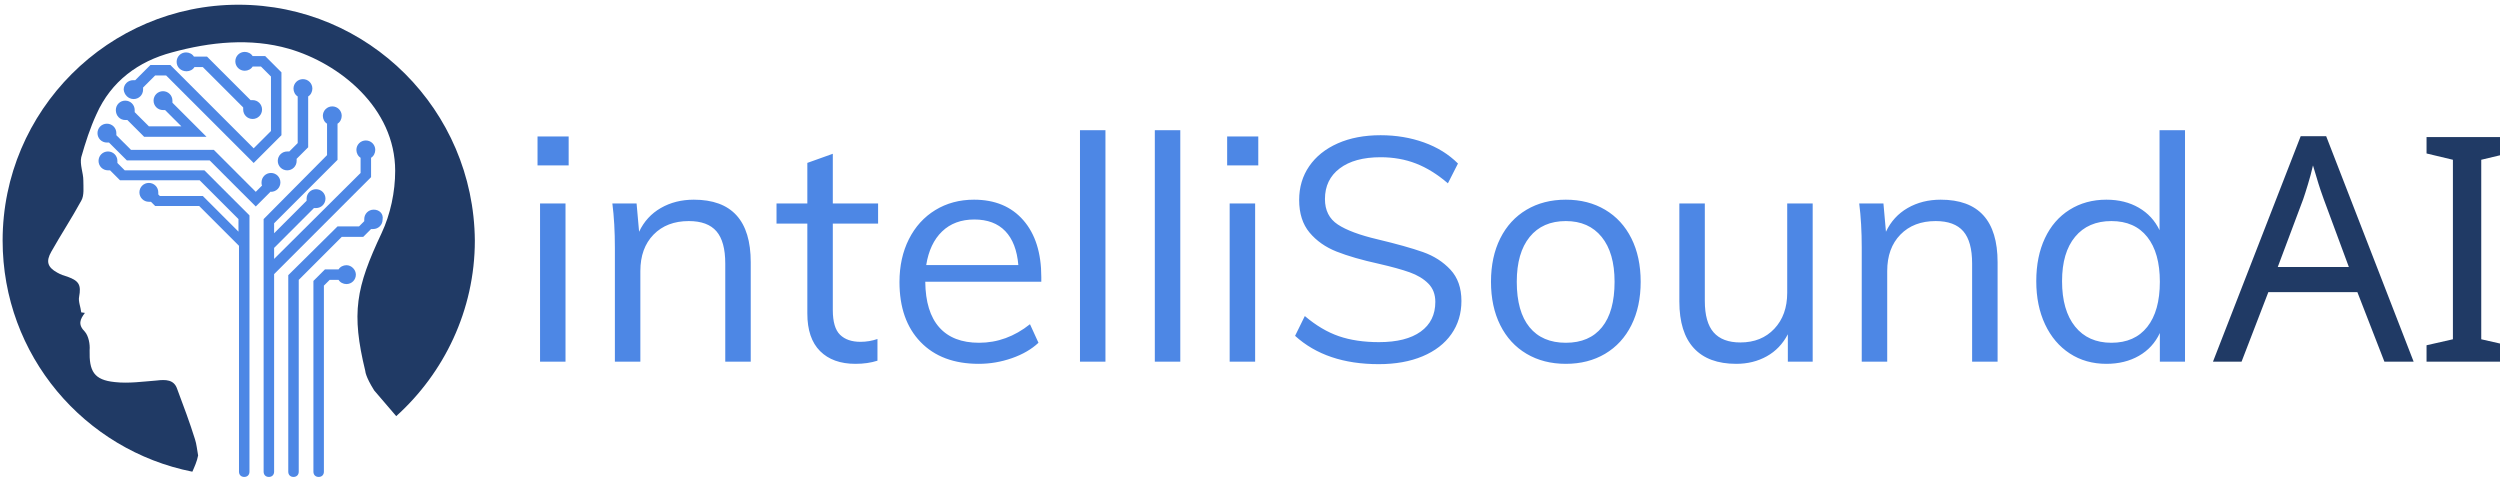
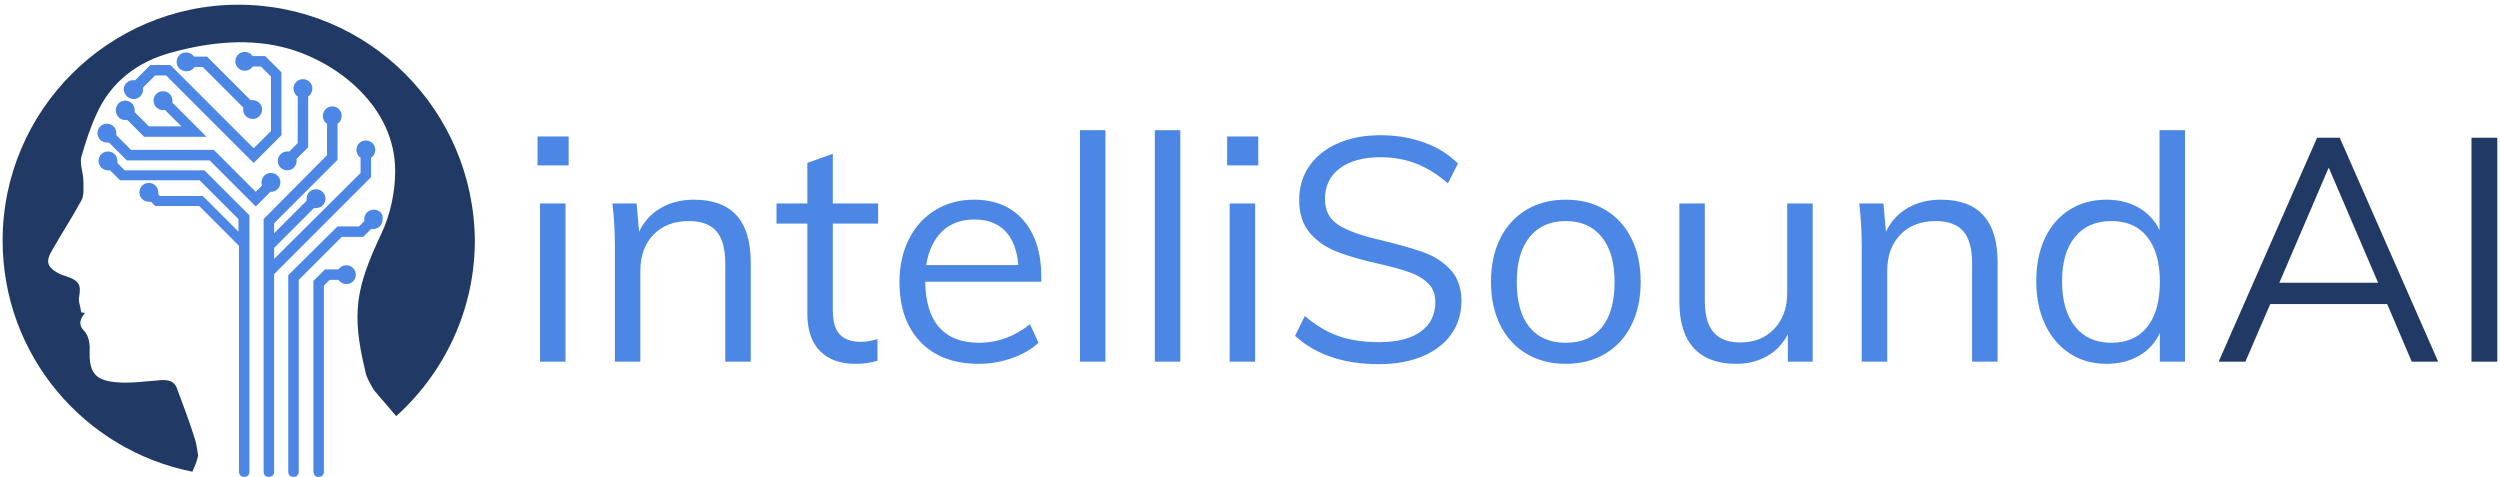
<svg xmlns="http://www.w3.org/2000/svg" width="477px" height="91px" viewBox="0 0 477 91" version="1.1">
  <defs />
  <g id="Page-1" stroke="none" stroke-width="1" fill="none" fill-rule="evenodd">
    <g id="noun_189789_cc" transform="translate(-4, 0)" fill-rule="nonzero">
      <path d="M49.5,0.9 C24.7,0.9 4.5,21.1 4.5,45.9 C4.5,67.8 20.1,85.9 40.7,90 C41.1,89.1 41.6,88 41.8,86.9 C41.6,85.8 41.5,84.7 41.2,83.8 C40.2,80.6 39,77.4 37.8,74.2 C37.2,72.4 35.6,72.4 33.9,72.6 C31.3,72.8 28.5,73.2 25.9,72.9 C21.9,72.5 21,70.8 21.1,66.8 C21.2,65.7 20.9,64.1 20.2,63.3 C18.8,61.9 19.3,60.9 20.2,59.7 C20,59.7 19.7,59.6 19.5,59.6 C19.4,58.6 18.9,57.5 19.1,56.6 C19.5,54.4 19.1,53.6 16.9,52.8 C16.2,52.6 15.6,52.4 14.9,52 C13.1,51 12.7,49.9 13.8,48 C15.6,44.8 17.7,41.6 19.5,38.3 C20.1,37.3 19.9,35.7 19.9,34.4 C19.9,33 19.2,31.4 19.5,30 C20.3,27.2 21.2,24.4 22.4,21.8 C25.2,15.5 30.4,11.7 36.8,10 C44.1,8 51.8,7.2 59.1,9.3 C68.8,12.1 79.4,20.6 79.4,32.6 C79.4,36.6 78.5,40.9 76.8,44.5 C71.9,54.9 71,59.7 73.7,70.8 C73.7,70.8 73.7,71.8 75.4,74.5 C75.4,74.5 77.2,76.6 79.6,79.4 C88.7,71.2 94.6,59.2 94.6,45.9 C94.4,21 74.3,0.9 49.5,0.9 Z" id="Shape" fill="#203A65" />
      <g id="Group" transform="translate(22, 9)" fill="#4D87E5">
        <path d="M52.8,21.1 C53.3,20.8 53.6,20.2 53.6,19.6 C53.6,18.6 52.8,17.8 51.8,17.8 C50.8,17.8 50,18.6 50,19.6 C50,20.2 50.3,20.8 50.8,21.1 L50.8,24 L34.3,40.4 L34.3,38.3 L41.9,30.7 C42,30.7 42.1,30.7 42.3,30.7 C43.3,30.7 44.1,29.9 44.1,28.9 C44.1,27.9 43.3,27.1 42.3,27.1 C41.3,27.1 40.5,27.9 40.5,28.9 C40.5,29 40.5,29.2 40.5,29.3 L34.3,35.5 L34.3,33.6 L46.4,21.5 L46.4,14.6 C46.9,14.3 47.2,13.7 47.2,13.1 C47.2,12.1 46.4,11.3 45.4,11.3 C44.4,11.3 43.6,12.1 43.6,13.1 C43.6,13.7 43.9,14.3 44.4,14.6 L44.4,20.6 L32.3,32.8 L32.3,81 C32.3,81.6 32.7,82 33.3,82 C33.9,82 34.3,81.6 34.3,81 L34.3,43.3 L52.8,24.8 L52.8,21.1 Z" id="Shape" />
        <path d="M5.8,23.5 L4.4,22.1 C4.4,22 4.4,21.9 4.4,21.7 C4.4,20.7 3.6,19.9 2.6,19.9 C1.6,19.9 0.8,20.7 0.8,21.7 C0.8,22.7 1.6,23.5 2.6,23.5 C2.7,23.5 2.9,23.5 3,23.5 L4.9,25.4 L20.1,25.4 L27.5,32.8 L27.5,35.2 L20.7,28.4 L12.5,28.4 L12.2,28.1 C12.2,28 12.2,27.9 12.2,27.7 C12.2,26.7 11.4,25.9 10.4,25.9 C9.4,25.9 8.6,26.7 8.6,27.7 C8.6,28.7 9.4,29.5 10.4,29.5 C10.5,29.5 10.7,29.5 10.8,29.5 L11.6,30.3 L20,30.3 L27.6,37.9 L27.6,81 C27.6,81.6 28,82 28.6,82 C29.2,82 29.6,81.6 29.6,81 L29.6,32.1 L21,23.5 L5.8,23.5 Z" id="Shape" />
        <path d="M37.2,19.9 C37.1,19.9 37,19.9 36.8,19.9 C35.8,19.9 35,20.7 35,21.7 C35,22.7 35.8,23.5 36.8,23.5 C37.8,23.5 38.6,22.7 38.6,21.7 C38.6,21.6 38.6,21.4 38.6,21.3 L40.8,19.1 L40.8,9.4 C41.3,9.1 41.6,8.5 41.6,7.9 C41.6,6.9 40.8,6.1 39.8,6.1 C38.8,6.1 38,6.9 38,7.9 C38,8.5 38.3,9.1 38.8,9.4 L38.8,18.3 L37.2,19.9 Z" id="Shape" />
        <path d="M53.3,31 C52.3,31 51.5,31.8 51.5,32.8 C51.5,32.9 51.5,33.1 51.5,33.2 L50.5,34.2 L46.4,34.2 L37,43.5 L37,81 C37,81.6 37.4,82 38,82 C38.6,82 39,81.6 39,81 L39,44.4 L47.2,36.2 L51.3,36.2 L52.8,34.7 C52.9,34.7 53,34.7 53.2,34.7 C54.2,34.7 55,33.9 55,32.9 C55.2,31.8 54.4,31 53.3,31 Z" id="Shape" />
        <path d="M48.1,41.6 C47.5,41.6 46.9,41.9 46.6,42.4 L44,42.4 L41.8,44.6 L41.8,81 C41.8,81.6 42.2,82 42.8,82 C43.4,82 43.8,81.6 43.8,81 L43.8,45.5 L44.9,44.4 L46.6,44.4 C46.9,44.9 47.5,45.2 48.1,45.2 C49.1,45.2 49.9,44.4 49.9,43.4 C49.9,42.5 49.1,41.6 48.1,41.6 Z" id="Shape" />
        <path d="M33.7,27.6 C34.7,27.6 35.5,26.8 35.5,25.8 C35.5,24.8 34.7,24 33.7,24 C32.7,24 31.9,24.8 31.9,25.8 C31.9,26 31.9,26.2 32,26.4 L30.8,27.6 L22.8,19.6 L7,19.6 L4.2,16.8 C4.2,16.7 4.2,16.6 4.2,16.4 C4.2,15.4 3.4,14.6 2.4,14.6 C1.4,14.6 0.6,15.4 0.6,16.4 C0.6,17.4 1.4,18.2 2.4,18.2 C2.5,18.2 2.7,18.2 2.8,18.2 L6.2,21.6 L22,21.6 L30.8,30.4 L33.5,27.7 C33.6,27.5 33.7,27.6 33.7,27.6 Z" id="Shape" />
        <path d="M17.6,4.6 C18.2,4.6 18.8,4.3 19.1,3.8 L20.7,3.8 L28.4,11.5 C28.4,11.6 28.4,11.7 28.4,11.9 C28.4,12.9 29.2,13.7 30.2,13.7 C31.2,13.7 32,12.9 32,11.9 C32,10.9 31.2,10.1 30.2,10.1 C30.1,10.1 29.9,10.1 29.8,10.1 L21.5,1.8 L19,1.8 C18.7,1.3 18.1,1 17.5,1 C16.5,1 15.7,1.8 15.7,2.8 C15.7,3.8 16.5,4.6 17.6,4.6 Z" id="Shape" />
        <path d="M5.9,13.9 C6,13.9 6.2,13.9 6.3,13.9 L9.5,17.1 L21.4,17.1 L14.9,10.6 C14.9,10.5 14.9,10.4 14.9,10.2 C14.9,9.2 14.1,8.4 13.1,8.4 C12.1,8.4 11.3,9.2 11.3,10.2 C11.3,11.2 12.1,12 13.1,12 C13.2,12 13.4,12 13.5,12 L16.6,15.1 L10.4,15.1 L7.7,12.4 C7.7,12.3 7.7,12.2 7.7,12 C7.7,11 6.9,10.2 5.9,10.2 C4.9,10.2 4.1,11 4.1,12 C4.1,13.1 4.9,13.9 5.9,13.9 Z" id="Shape" />
        <path d="M7.5,9.9 C8.5,9.9 9.3,9.1 9.3,8.1 C9.3,8 9.3,7.8 9.3,7.7 L11.6,5.4 L13.7,5.4 L30.4,22.1 L35.7,16.8 L35.7,4.8 L32.6,1.7 L30.2,1.7 C29.9,1.2 29.3,0.9 28.7,0.9 C27.7,0.9 26.9,1.7 26.9,2.7 C26.9,3.7 27.7,4.5 28.7,4.5 C29.3,4.5 29.9,4.2 30.2,3.7 L31.8,3.7 L33.7,5.6 L33.7,16 L30.4,19.3 L14.5,3.4 L10.7,3.4 L7.8,6.3 C7.7,6.3 7.6,6.3 7.4,6.3 C6.4,6.3 5.6,7.1 5.6,8.1 C5.7,9.1 6.5,9.9 7.5,9.9 Z" id="Shape" />
      </g>
    </g>
    <path d="M103.04,69 L103.04,38.82 L107.9,38.82 L107.9,69 L103.04,69 Z M102.56,26.04 L108.5,26.04 L108.5,31.56 L102.56,31.56 L102.56,26.04 Z M132.38,38.1 C139.62,38.1 143.24,42.08 143.24,50.04 L143.24,69 L138.38,69 L138.38,50.28 C138.38,47.48 137.82,45.43 136.7,44.13 C135.58,42.83 133.82,42.18 131.42,42.18 C128.62,42.18 126.38,43.04 124.7,44.76 C123.02,46.48 122.18,48.8 122.18,51.72 L122.18,69 L117.32,69 L117.32,47.28 C117.32,44.16 117.16,41.34 116.84,38.82 L121.46,38.82 L121.94,44.22 C122.86,42.26 124.24,40.75 126.08,39.69 C127.92,38.63 130.02,38.1 132.38,38.1 Z M158.9,42.66 L158.9,59.16 C158.9,61.4 159.36,62.97 160.28,63.87 C161.2,64.77 162.5,65.22 164.18,65.22 C165.3,65.22 166.38,65.04 167.42,64.68 L167.42,68.82 C166.18,69.22 164.78,69.42 163.22,69.42 C160.34,69.42 158.09,68.61 156.47,66.99 C154.85,65.37 154.04,62.98 154.04,59.82 L154.04,42.66 L148.16,42.66 L148.16,38.82 L154.04,38.82 L154.04,31.08 L158.9,29.34 L158.9,38.82 L167.54,38.82 L167.54,42.66 L158.9,42.66 Z M198.68,53.76 L176.54,53.76 C176.58,57.6 177.47,60.5 179.21,62.46 C180.95,64.42 183.48,65.4 186.8,65.4 C190.32,65.4 193.56,64.22 196.52,61.86 L198.14,65.4 C196.82,66.64 195.13,67.62 193.07,68.34 C191.01,69.06 188.9,69.42 186.74,69.42 C182.02,69.42 178.32,68.03 175.64,65.25 C172.96,62.47 171.62,58.66 171.62,53.82 C171.62,50.74 172.22,48.01 173.42,45.63 C174.62,43.25 176.3,41.4 178.46,40.08 C180.62,38.76 183.08,38.1 185.84,38.1 C189.84,38.1 192.98,39.41 195.26,42.03 C197.54,44.65 198.68,48.26 198.68,52.86 L198.68,53.76 Z M185.9,41.88 C183.38,41.88 181.33,42.64 179.75,44.16 C178.17,45.68 177.16,47.82 176.72,50.58 L194.3,50.58 C194.06,47.74 193.23,45.58 191.81,44.1 C190.39,42.62 188.42,41.88 185.9,41.88 Z M206.06,69 L206.06,24.84 L210.92,24.84 L210.92,69 L206.06,69 Z M220.34,69 L220.34,24.84 L225.2,24.84 L225.2,69 L220.34,69 Z M234.62,69 L234.62,38.82 L239.48,38.82 L239.48,69 L234.62,69 Z M234.14,26.04 L240.08,26.04 L240.08,31.56 L234.14,31.56 L234.14,26.04 Z M263.06,69.48 C256.38,69.48 251.06,67.68 247.1,64.08 L248.96,60.3 C251.08,62.1 253.24,63.38 255.44,64.14 C257.64,64.9 260.2,65.28 263.12,65.28 C266.56,65.28 269.21,64.61 271.07,63.27 C272.93,61.93 273.86,60.04 273.86,57.6 C273.86,56.16 273.41,54.99 272.51,54.09 C271.61,53.19 270.43,52.48 268.97,51.96 C267.51,51.44 265.56,50.9 263.12,50.34 C259.84,49.62 257.14,48.84 255.02,48 C252.9,47.16 251.18,45.95 249.86,44.37 C248.54,42.79 247.88,40.72 247.88,38.16 C247.88,35.72 248.52,33.57 249.8,31.71 C251.08,29.85 252.89,28.4 255.23,27.36 C257.57,26.32 260.3,25.8 263.42,25.8 C266.38,25.8 269.14,26.26 271.7,27.18 C274.26,28.1 276.42,29.44 278.18,31.2 L276.26,34.98 C274.26,33.26 272.23,32 270.17,31.2 C268.11,30.4 265.86,30 263.42,30 C260.1,30 257.5,30.71 255.62,32.13 C253.74,33.55 252.8,35.5 252.8,37.98 C252.8,40.14 253.62,41.76 255.26,42.84 C256.9,43.92 259.42,44.86 262.82,45.66 C266.5,46.54 269.39,47.35 271.49,48.09 C273.59,48.83 275.34,49.95 276.74,51.45 C278.14,52.95 278.84,54.94 278.84,57.42 C278.84,59.82 278.2,61.93 276.92,63.75 C275.64,65.57 273.81,66.98 271.43,67.98 C269.05,68.98 266.26,69.48 263.06,69.48 Z M298.76,69.42 C295.92,69.42 293.42,68.78 291.26,67.5 C289.1,66.22 287.43,64.4 286.25,62.04 C285.07,59.68 284.48,56.92 284.48,53.76 C284.48,50.6 285.07,47.84 286.25,45.48 C287.43,43.12 289.1,41.3 291.26,40.02 C293.42,38.74 295.92,38.1 298.76,38.1 C301.6,38.1 304.1,38.74 306.26,40.02 C308.42,41.3 310.09,43.12 311.27,45.48 C312.45,47.84 313.04,50.6 313.04,53.76 C313.04,56.92 312.45,59.68 311.27,62.04 C310.09,64.4 308.42,66.22 306.26,67.5 C304.1,68.78 301.6,69.42 298.76,69.42 Z M298.76,65.4 C301.76,65.4 304.06,64.41 305.66,62.43 C307.26,60.45 308.06,57.56 308.06,53.76 C308.06,50.08 307.24,47.23 305.6,45.21 C303.96,43.19 301.68,42.18 298.76,42.18 C295.8,42.18 293.5,43.19 291.86,45.21 C290.22,47.23 289.4,50.08 289.4,53.76 C289.4,57.56 290.21,60.45 291.83,62.43 C293.45,64.41 295.76,65.4 298.76,65.4 Z M345.86,38.82 L345.86,69 L341.12,69 L341.12,63.78 C340.16,65.62 338.82,67.02 337.1,67.98 C335.38,68.94 333.44,69.42 331.28,69.42 C327.72,69.42 325.02,68.42 323.18,66.42 C321.34,64.42 320.42,61.46 320.42,57.54 L320.42,38.82 L325.28,38.82 L325.28,57.42 C325.28,60.14 325.84,62.14 326.96,63.42 C328.08,64.7 329.78,65.34 332.06,65.34 C334.74,65.34 336.9,64.47 338.54,62.73 C340.18,60.99 341,58.7 341,55.86 L341,38.82 L345.86,38.82 Z M370.28,38.1 C377.52,38.1 381.14,42.08 381.14,50.04 L381.14,69 L376.28,69 L376.28,50.28 C376.28,47.48 375.72,45.43 374.6,44.13 C373.48,42.83 371.72,42.18 369.32,42.18 C366.52,42.18 364.28,43.04 362.6,44.76 C360.92,46.48 360.08,48.8 360.08,51.72 L360.08,69 L355.22,69 L355.22,47.28 C355.22,44.16 355.06,41.34 354.74,38.82 L359.36,38.82 L359.84,44.22 C360.76,42.26 362.14,40.75 363.98,39.69 C365.82,38.63 367.92,38.1 370.28,38.1 Z M416.9,24.84 L416.9,69 L412.1,69 L412.1,63.54 C411.22,65.42 409.89,66.87 408.11,67.89 C406.33,68.91 404.26,69.42 401.9,69.42 C399.26,69.42 396.93,68.76 394.91,67.44 C392.89,66.12 391.32,64.27 390.2,61.89 C389.08,59.51 388.52,56.76 388.52,53.64 C388.52,50.52 389.07,47.79 390.17,45.45 C391.27,43.11 392.84,41.3 394.88,40.02 C396.92,38.74 399.26,38.1 401.9,38.1 C404.26,38.1 406.32,38.61 408.08,39.63 C409.84,40.65 411.16,42.08 412.04,43.92 L412.04,24.84 L416.9,24.84 Z M402.86,65.4 C405.82,65.4 408.1,64.39 409.7,62.37 C411.3,60.35 412.1,57.48 412.1,53.76 C412.1,50.08 411.3,47.23 409.7,45.21 C408.1,43.19 405.82,42.18 402.86,42.18 C399.9,42.18 397.59,43.18 395.93,45.18 C394.27,47.18 393.44,50 393.44,53.64 C393.44,57.36 394.27,60.25 395.93,62.31 C397.59,64.37 399.9,65.4 402.86,65.4 Z" id="intelliSound" fill="#4D87E5" />
-     <text id="AI" font-family="Muli-Regular, Muli" font-size="60" font-weight="normal" fill="#203A65">
-       <tspan x="422.24" y="69">AI</tspan>
-     </text>
+     <path d="M460.16,69 L455.48,58.02 L433.16,58.02 L428.42,69 L423.32,69 L442.1,26.28 L446.42,26.28 L465.2,69 L460.16,69 Z M434.9,53.94 L453.74,53.94 L444.32,31.98 L434.9,53.94 Z M471.56,69 L471.56,26.28 L476.48,26.28 L476.48,69 L471.56,69 Z" id="AI" fill="#203A65" />
  </g>
</svg>
